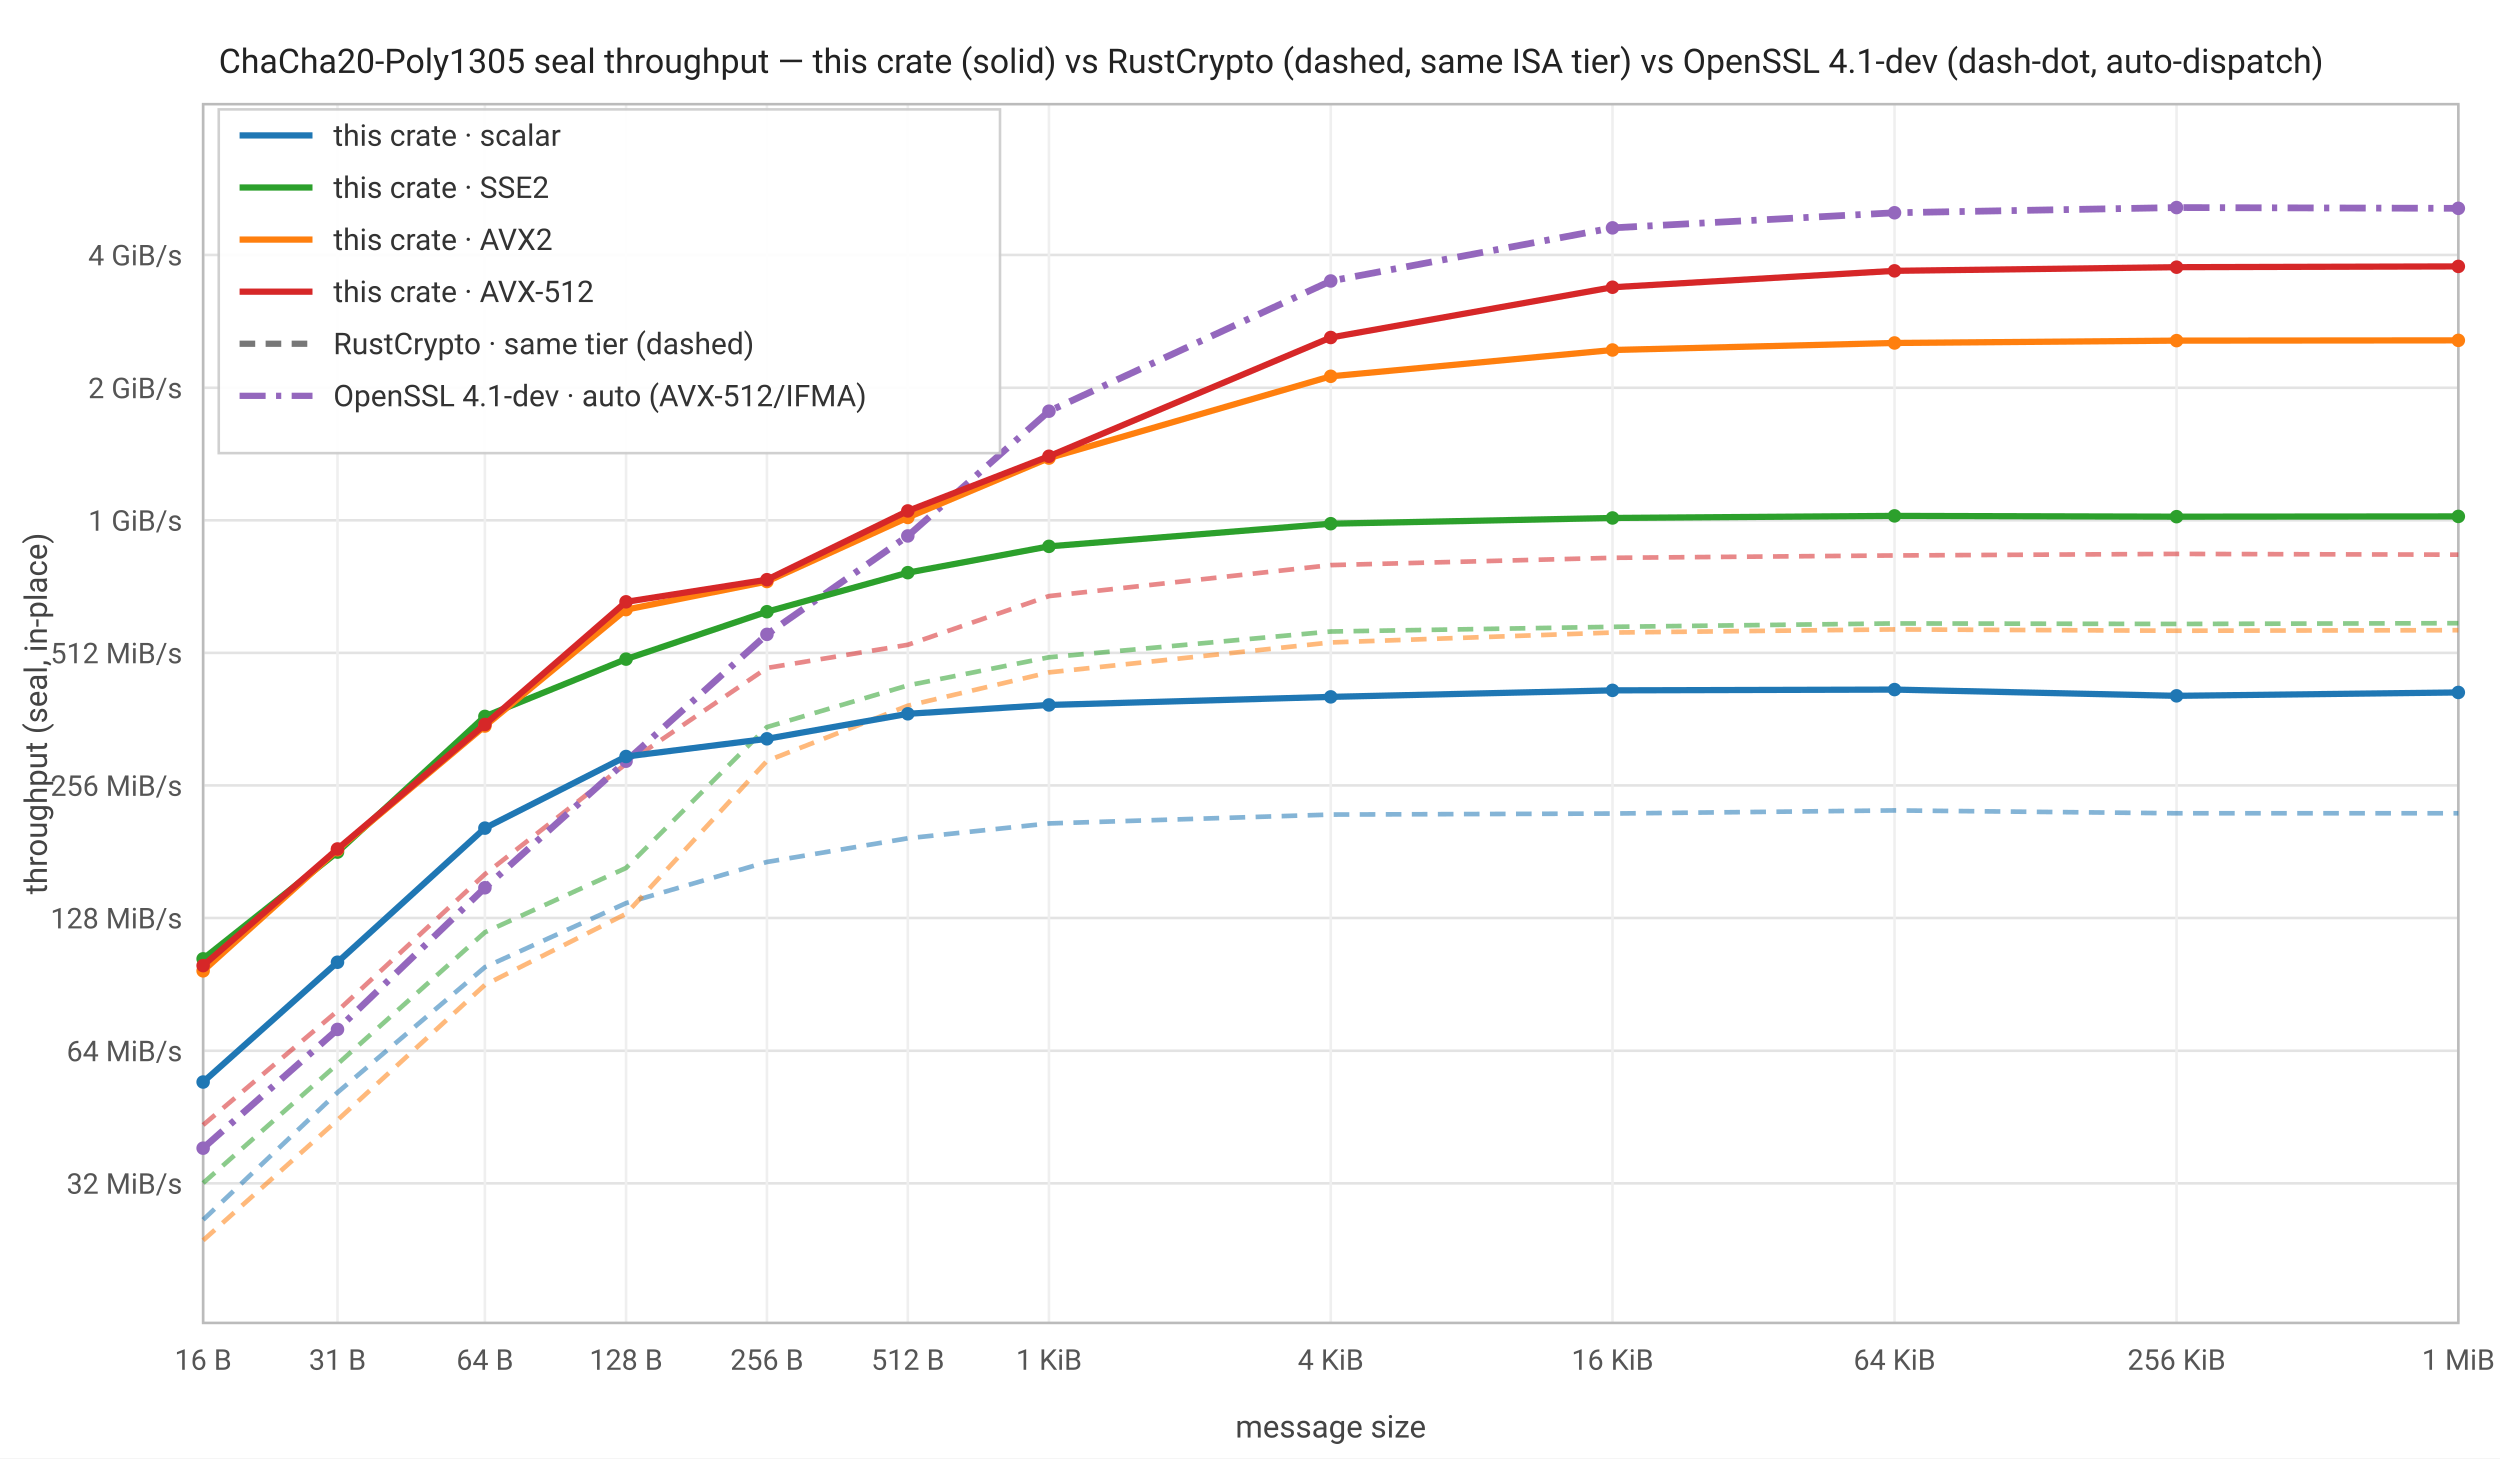
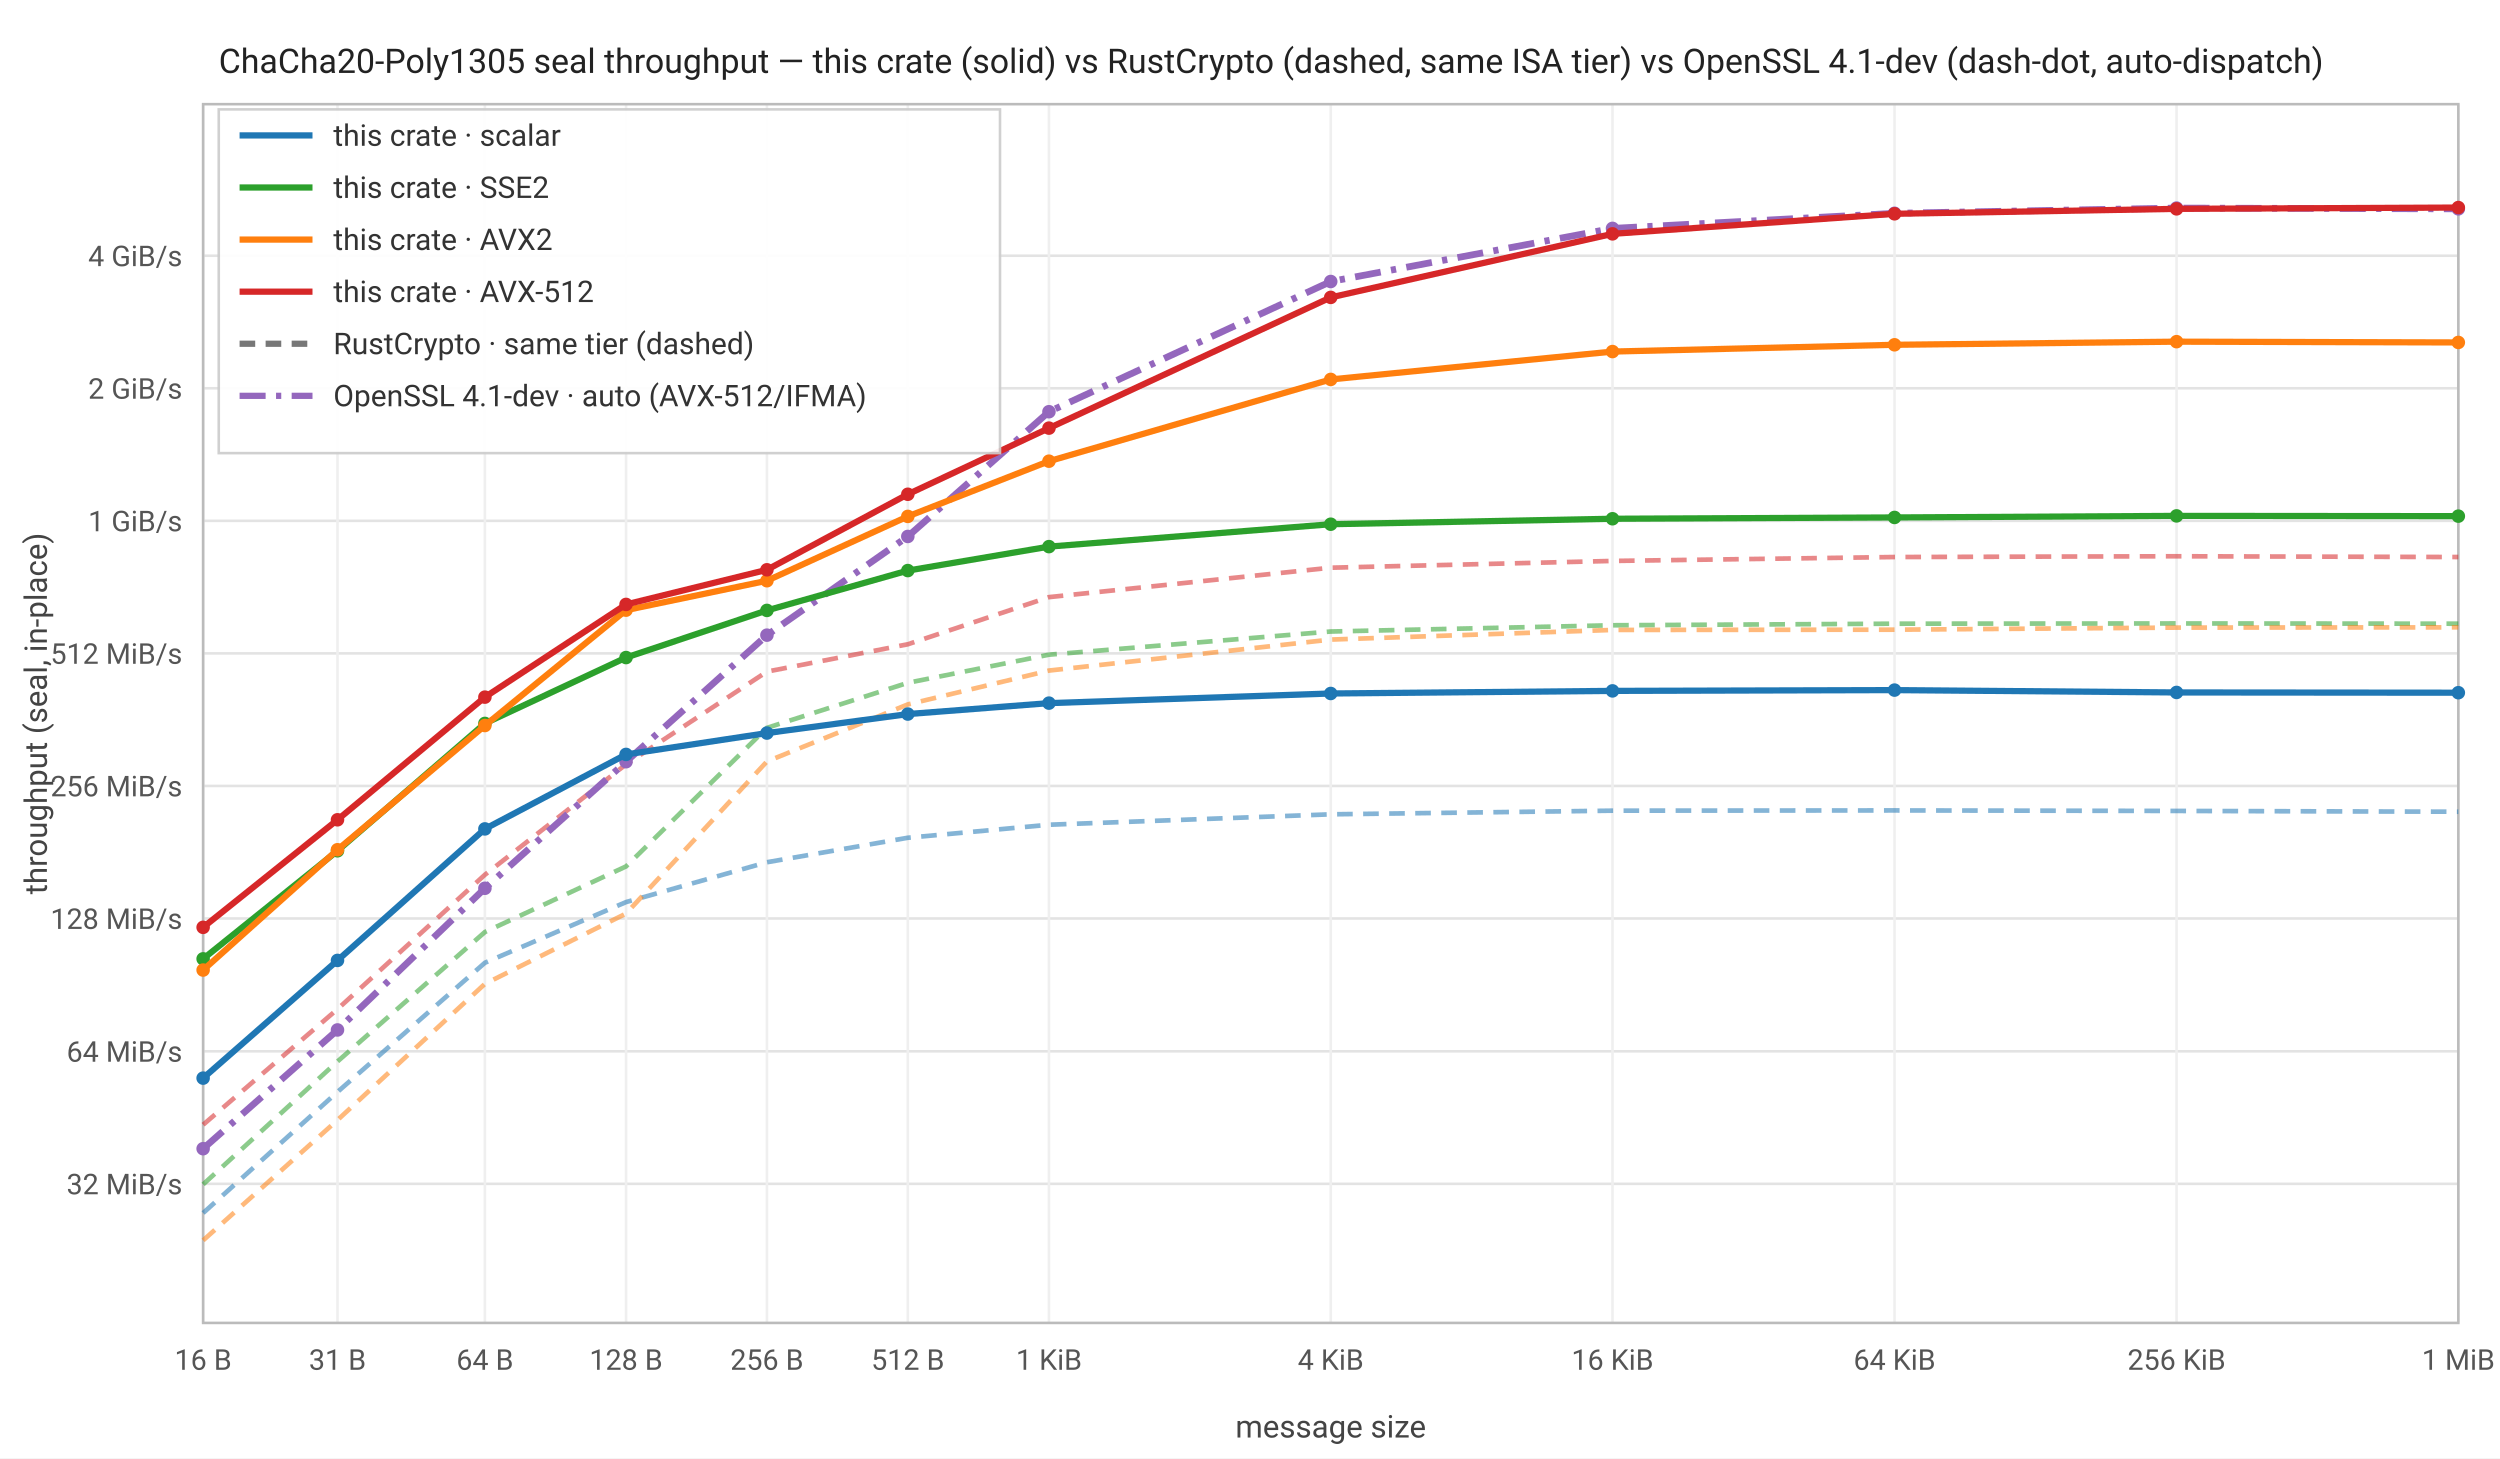
<svg xmlns="http://www.w3.org/2000/svg" width="960" height="560" viewBox="0 0 960 560">
  <rect width="960" height="560" fill="white" />
-   <line x1="78" y1="454.4" x2="944" y2="454.4" stroke="#e3e3e3" stroke-width="1" />
-   <text x="70.0" y="458.4" font-size="11" text-anchor="end" fill="#555" font-family="system-ui,-apple-system,Segoe UI,Roboto,sans-serif">32 MiB/s</text>
-   <line x1="78" y1="403.5" x2="944" y2="403.5" stroke="#e3e3e3" stroke-width="1" />
-   <text x="70.0" y="407.5" font-size="11" text-anchor="end" fill="#555" font-family="system-ui,-apple-system,Segoe UI,Roboto,sans-serif">64 MiB/s</text>
-   <line x1="78" y1="352.5" x2="944" y2="352.5" stroke="#e3e3e3" stroke-width="1" />
-   <text x="70.0" y="356.5" font-size="11" text-anchor="end" fill="#555" font-family="system-ui,-apple-system,Segoe UI,Roboto,sans-serif">128 MiB/s</text>
-   <line x1="78" y1="301.6" x2="944" y2="301.6" stroke="#e3e3e3" stroke-width="1" />
-   <text x="70.0" y="305.6" font-size="11" text-anchor="end" fill="#555" font-family="system-ui,-apple-system,Segoe UI,Roboto,sans-serif">256 MiB/s</text>
-   <line x1="78" y1="250.7" x2="944" y2="250.7" stroke="#e3e3e3" stroke-width="1" />
-   <text x="70.0" y="254.7" font-size="11" text-anchor="end" fill="#555" font-family="system-ui,-apple-system,Segoe UI,Roboto,sans-serif">512 MiB/s</text>
-   <line x1="78" y1="199.8" x2="944" y2="199.8" stroke="#e3e3e3" stroke-width="1" />
-   <text x="70.0" y="203.8" font-size="11" text-anchor="end" fill="#555" font-family="system-ui,-apple-system,Segoe UI,Roboto,sans-serif">1 GiB/s</text>
-   <line x1="78" y1="148.9" x2="944" y2="148.9" stroke="#e3e3e3" stroke-width="1" />
-   <text x="70.0" y="152.9" font-size="11" text-anchor="end" fill="#555" font-family="system-ui,-apple-system,Segoe UI,Roboto,sans-serif">2 GiB/s</text>
-   <line x1="78" y1="97.9" x2="944" y2="97.9" stroke="#e3e3e3" stroke-width="1" />
-   <text x="70.0" y="101.9" font-size="11" text-anchor="end" fill="#555" font-family="system-ui,-apple-system,Segoe UI,Roboto,sans-serif">4 GiB/s</text>
+   <line x1="78" y1="454.6" x2="944" y2="454.6" stroke="#e3e3e3" stroke-width="1" />
+   <text x="70.0" y="458.6" font-size="11" text-anchor="end" fill="#555" font-family="system-ui,-apple-system,Segoe UI,Roboto,sans-serif">32 MiB/s</text>
+   <line x1="78" y1="403.7" x2="944" y2="403.7" stroke="#e3e3e3" stroke-width="1" />
+   <text x="70.0" y="407.7" font-size="11" text-anchor="end" fill="#555" font-family="system-ui,-apple-system,Segoe UI,Roboto,sans-serif">64 MiB/s</text>
+   <line x1="78" y1="352.7" x2="944" y2="352.7" stroke="#e3e3e3" stroke-width="1" />
+   <text x="70.0" y="356.7" font-size="11" text-anchor="end" fill="#555" font-family="system-ui,-apple-system,Segoe UI,Roboto,sans-serif">128 MiB/s</text>
+   <line x1="78" y1="301.8" x2="944" y2="301.8" stroke="#e3e3e3" stroke-width="1" />
+   <text x="70.0" y="305.8" font-size="11" text-anchor="end" fill="#555" font-family="system-ui,-apple-system,Segoe UI,Roboto,sans-serif">256 MiB/s</text>
+   <line x1="78" y1="250.9" x2="944" y2="250.9" stroke="#e3e3e3" stroke-width="1" />
+   <text x="70.0" y="254.9" font-size="11" text-anchor="end" fill="#555" font-family="system-ui,-apple-system,Segoe UI,Roboto,sans-serif">512 MiB/s</text>
+   <line x1="78" y1="200.0" x2="944" y2="200.0" stroke="#e3e3e3" stroke-width="1" />
+   <text x="70.0" y="204.0" font-size="11" text-anchor="end" fill="#555" font-family="system-ui,-apple-system,Segoe UI,Roboto,sans-serif">1 GiB/s</text>
+   <line x1="78" y1="149.1" x2="944" y2="149.1" stroke="#e3e3e3" stroke-width="1" />
+   <text x="70.0" y="153.1" font-size="11" text-anchor="end" fill="#555" font-family="system-ui,-apple-system,Segoe UI,Roboto,sans-serif">2 GiB/s</text>
+   <line x1="78" y1="98.2" x2="944" y2="98.2" stroke="#e3e3e3" stroke-width="1" />
+   <text x="70.0" y="102.2" font-size="11" text-anchor="end" fill="#555" font-family="system-ui,-apple-system,Segoe UI,Roboto,sans-serif">4 GiB/s</text>
  <line x1="78.0" y1="40" x2="78.0" y2="508" stroke="#efefef" stroke-width="1" />
  <text x="78.0" y="526.0" font-size="11" text-anchor="middle" fill="#555" font-family="system-ui,-apple-system,Segoe UI,Roboto,sans-serif">16 B</text>
  <line x1="129.6" y1="40" x2="129.6" y2="508" stroke="#efefef" stroke-width="1" />
  <text x="129.6" y="526.0" font-size="11" text-anchor="middle" fill="#555" font-family="system-ui,-apple-system,Segoe UI,Roboto,sans-serif">31 B</text>
  <line x1="186.2" y1="40" x2="186.2" y2="508" stroke="#efefef" stroke-width="1" />
  <text x="186.2" y="526.0" font-size="11" text-anchor="middle" fill="#555" font-family="system-ui,-apple-system,Segoe UI,Roboto,sans-serif">64 B</text>
  <line x1="240.4" y1="40" x2="240.4" y2="508" stroke="#efefef" stroke-width="1" />
  <text x="240.4" y="526.0" font-size="11" text-anchor="middle" fill="#555" font-family="system-ui,-apple-system,Segoe UI,Roboto,sans-serif">128 B</text>
  <line x1="294.5" y1="40" x2="294.5" y2="508" stroke="#efefef" stroke-width="1" />
  <text x="294.5" y="526.0" font-size="11" text-anchor="middle" fill="#555" font-family="system-ui,-apple-system,Segoe UI,Roboto,sans-serif">256 B</text>
  <line x1="348.6" y1="40" x2="348.6" y2="508" stroke="#efefef" stroke-width="1" />
  <text x="348.6" y="526.0" font-size="11" text-anchor="middle" fill="#555" font-family="system-ui,-apple-system,Segoe UI,Roboto,sans-serif">512 B</text>
  <line x1="402.8" y1="40" x2="402.8" y2="508" stroke="#efefef" stroke-width="1" />
  <text x="402.8" y="526.0" font-size="11" text-anchor="middle" fill="#555" font-family="system-ui,-apple-system,Segoe UI,Roboto,sans-serif">1 KiB</text>
  <line x1="511.0" y1="40" x2="511.0" y2="508" stroke="#efefef" stroke-width="1" />
  <text x="511.0" y="526.0" font-size="11" text-anchor="middle" fill="#555" font-family="system-ui,-apple-system,Segoe UI,Roboto,sans-serif">4 KiB</text>
  <line x1="619.2" y1="40" x2="619.2" y2="508" stroke="#efefef" stroke-width="1" />
  <text x="619.2" y="526.0" font-size="11" text-anchor="middle" fill="#555" font-family="system-ui,-apple-system,Segoe UI,Roboto,sans-serif">16 KiB</text>
  <line x1="727.5" y1="40" x2="727.5" y2="508" stroke="#efefef" stroke-width="1" />
  <text x="727.5" y="526.0" font-size="11" text-anchor="middle" fill="#555" font-family="system-ui,-apple-system,Segoe UI,Roboto,sans-serif">64 KiB</text>
  <line x1="835.8" y1="40" x2="835.8" y2="508" stroke="#efefef" stroke-width="1" />
  <text x="835.8" y="526.0" font-size="11" text-anchor="middle" fill="#555" font-family="system-ui,-apple-system,Segoe UI,Roboto,sans-serif">256 KiB</text>
  <line x1="944.0" y1="40" x2="944.0" y2="508" stroke="#efefef" stroke-width="1" />
  <text x="944.0" y="526.0" font-size="11" text-anchor="middle" fill="#555" font-family="system-ui,-apple-system,Segoe UI,Roboto,sans-serif">1 MiB</text>
  <rect x="78" y="40" width="866" height="468" fill="none" stroke="#bbb" />
  <text x="511.0" y="552.0" font-size="12" text-anchor="middle" fill="#444" font-family="system-ui,-apple-system,Segoe UI,Roboto,sans-serif">message size</text>
  <text x="18.0" y="274.0" font-size="12" text-anchor="middle" fill="#444" font-family="system-ui,-apple-system,Segoe UI,Roboto,sans-serif" transform="rotate(-90 18 274.0)">throughput (seal, in-place)</text>
-   <polyline points="78.0,468.4 129.6,419.5 186.2,371.4 240.4,346.8 294.5,331.0 348.6,321.9 402.8,316.2 511.0,312.8 619.2,312.4 727.5,311.2 835.8,312.3 944.0,312.3" fill="none" stroke="#1f77b4" stroke-width="1.8" stroke-dasharray="6 4" opacity="0.55" />
-   <polyline points="78.0,454.3 129.6,408.6 186.2,358.0 240.4,333.3 294.5,279.2 348.6,263.2 402.8,252.4 511.0,242.5 619.2,240.7 727.5,239.4 835.8,239.6 944.0,239.3" fill="none" stroke="#2ca02c" stroke-width="1.8" stroke-dasharray="6 4" opacity="0.55" />
-   <polyline points="78.0,476.3 129.6,430.1 186.2,378.2 240.4,350.9 294.5,292.2 348.6,271.0 402.8,258.2 511.0,246.7 619.2,242.9 727.5,241.7 835.8,242.2 944.0,242.0" fill="none" stroke="#ff7f0e" stroke-width="1.8" stroke-dasharray="6 4" opacity="0.55" />
-   <polyline points="78.0,432.0 129.6,388.2 186.2,335.7 240.4,293.3 294.5,256.5 348.6,247.6 402.8,228.9 511.0,217.0 619.2,214.2 727.5,213.3 835.8,212.7 944.0,213.0" fill="none" stroke="#d62728" stroke-width="1.8" stroke-dasharray="6 4" opacity="0.55" />
-   <polyline points="78.0,440.9 129.6,395.3 186.2,340.9 240.4,292.3 294.5,243.6 348.6,205.8 402.8,157.9 511.0,107.9 619.2,87.5 727.5,81.7 835.8,79.7 944.0,80.0" fill="none" stroke="#9467bd" stroke-width="2.6" stroke-dasharray="10 4 2 4" opacity="1.0" />
-   <circle cx="78.0" cy="440.9" r="2.6" fill="#9467bd" opacity="1.0" />
-   <circle cx="129.6" cy="395.3" r="2.6" fill="#9467bd" opacity="1.0" />
-   <circle cx="186.2" cy="340.9" r="2.6" fill="#9467bd" opacity="1.0" />
-   <circle cx="240.4" cy="292.3" r="2.6" fill="#9467bd" opacity="1.0" />
-   <circle cx="294.5" cy="243.6" r="2.6" fill="#9467bd" opacity="1.0" />
-   <circle cx="348.6" cy="205.8" r="2.6" fill="#9467bd" opacity="1.0" />
-   <circle cx="402.8" cy="157.9" r="2.6" fill="#9467bd" opacity="1.0" />
-   <circle cx="511.0" cy="107.9" r="2.6" fill="#9467bd" opacity="1.0" />
-   <circle cx="619.2" cy="87.5" r="2.6" fill="#9467bd" opacity="1.0" />
-   <circle cx="727.5" cy="81.7" r="2.6" fill="#9467bd" opacity="1.0" />
-   <circle cx="835.8" cy="79.7" r="2.6" fill="#9467bd" opacity="1.0" />
-   <circle cx="944.0" cy="80.0" r="2.6" fill="#9467bd" opacity="1.0" />
-   <polyline points="78.0,415.5 129.6,369.5 186.2,318.0 240.4,290.5 294.5,283.7 348.6,274.1 402.8,270.7 511.0,267.6 619.2,265.1 727.5,264.8 835.8,267.2 944.0,265.9" fill="none" stroke="#1f77b4" stroke-width="2.4" opacity="1.0" />
-   <circle cx="78.0" cy="415.5" r="2.6" fill="#1f77b4" opacity="1.0" />
-   <circle cx="129.6" cy="369.5" r="2.6" fill="#1f77b4" opacity="1.0" />
-   <circle cx="186.2" cy="318.0" r="2.6" fill="#1f77b4" opacity="1.0" />
-   <circle cx="240.4" cy="290.5" r="2.6" fill="#1f77b4" opacity="1.0" />
-   <circle cx="294.5" cy="283.7" r="2.6" fill="#1f77b4" opacity="1.0" />
-   <circle cx="348.6" cy="274.1" r="2.6" fill="#1f77b4" opacity="1.0" />
-   <circle cx="402.8" cy="270.7" r="2.6" fill="#1f77b4" opacity="1.0" />
-   <circle cx="511.0" cy="267.6" r="2.6" fill="#1f77b4" opacity="1.0" />
-   <circle cx="619.2" cy="265.1" r="2.6" fill="#1f77b4" opacity="1.0" />
-   <circle cx="727.5" cy="264.8" r="2.6" fill="#1f77b4" opacity="1.0" />
-   <circle cx="835.8" cy="267.2" r="2.6" fill="#1f77b4" opacity="1.0" />
-   <circle cx="944.0" cy="265.9" r="2.6" fill="#1f77b4" opacity="1.0" />
-   <polyline points="78.0,368.2 129.6,327.2 186.2,275.1 240.4,253.1 294.5,234.9 348.6,219.9 402.8,209.8 511.0,201.1 619.2,198.9 727.5,198.1 835.8,198.4 944.0,198.3" fill="none" stroke="#2ca02c" stroke-width="2.4" opacity="1.0" />
+   <polyline points="78.0,465.8 129.6,419.3 186.2,369.7 240.4,346.4 294.5,331.1 348.6,321.7 402.8,316.7 511.0,312.7 619.2,311.3 727.5,311.2 835.8,311.4 944.0,311.7" fill="none" stroke="#1f77b4" stroke-width="1.8" stroke-dasharray="6 4" opacity="0.55" />
+   <polyline points="78.0,454.8 129.6,407.6 186.2,357.9 240.4,332.7 294.5,279.5 348.6,262.2 402.8,251.4 511.0,242.5 619.2,240.1 727.5,239.5 835.8,239.4 944.0,239.5" fill="none" stroke="#2ca02c" stroke-width="1.8" stroke-dasharray="6 4" opacity="0.55" />
+   <polyline points="78.0,476.3 129.6,430.1 186.2,377.8 240.4,350.8 294.5,292.4 348.6,270.5 402.8,257.5 511.0,245.6 619.2,241.9 727.5,241.8 835.8,241.0 944.0,240.9" fill="none" stroke="#ff7f0e" stroke-width="1.8" stroke-dasharray="6 4" opacity="0.55" />
+   <polyline points="78.0,431.9 129.6,387.5 186.2,335.9 240.4,293.5 294.5,257.9 348.6,247.4 402.8,229.3 511.0,218.0 619.2,215.4 727.5,213.9 835.8,213.6 944.0,213.9" fill="none" stroke="#d62728" stroke-width="1.8" stroke-dasharray="6 4" opacity="0.55" />
+   <polyline points="78.0,441.1 129.6,395.5 186.2,341.1 240.4,292.5 294.5,243.9 348.6,206.0 402.8,158.1 511.0,108.1 619.2,87.7 727.5,81.9 835.8,79.9 944.0,80.2" fill="none" stroke="#9467bd" stroke-width="2.6" stroke-dasharray="10 4 2 4" opacity="1.0" />
+   <circle cx="78.0" cy="441.1" r="2.6" fill="#9467bd" opacity="1.0" />
+   <circle cx="129.6" cy="395.5" r="2.6" fill="#9467bd" opacity="1.0" />
+   <circle cx="186.2" cy="341.1" r="2.6" fill="#9467bd" opacity="1.0" />
+   <circle cx="240.4" cy="292.5" r="2.6" fill="#9467bd" opacity="1.0" />
+   <circle cx="294.5" cy="243.9" r="2.6" fill="#9467bd" opacity="1.0" />
+   <circle cx="348.6" cy="206.0" r="2.6" fill="#9467bd" opacity="1.0" />
+   <circle cx="402.8" cy="158.1" r="2.6" fill="#9467bd" opacity="1.0" />
+   <circle cx="511.0" cy="108.1" r="2.6" fill="#9467bd" opacity="1.0" />
+   <circle cx="619.2" cy="87.7" r="2.6" fill="#9467bd" opacity="1.0" />
+   <circle cx="727.5" cy="81.9" r="2.6" fill="#9467bd" opacity="1.0" />
+   <circle cx="835.8" cy="79.9" r="2.6" fill="#9467bd" opacity="1.0" />
+   <circle cx="944.0" cy="80.2" r="2.6" fill="#9467bd" opacity="1.0" />
+   <polyline points="78.0,414.0 129.6,368.8 186.2,318.3 240.4,289.7 294.5,281.5 348.6,274.2 402.8,270.0 511.0,266.3 619.2,265.3 727.5,265.0 835.8,265.9 944.0,266.0" fill="none" stroke="#1f77b4" stroke-width="2.4" opacity="1.0" />
+   <circle cx="78.0" cy="414.0" r="2.6" fill="#1f77b4" opacity="1.0" />
+   <circle cx="129.6" cy="368.8" r="2.6" fill="#1f77b4" opacity="1.0" />
+   <circle cx="186.2" cy="318.3" r="2.6" fill="#1f77b4" opacity="1.0" />
+   <circle cx="240.4" cy="289.7" r="2.6" fill="#1f77b4" opacity="1.0" />
+   <circle cx="294.5" cy="281.5" r="2.6" fill="#1f77b4" opacity="1.0" />
+   <circle cx="348.6" cy="274.2" r="2.6" fill="#1f77b4" opacity="1.0" />
+   <circle cx="402.8" cy="270.0" r="2.6" fill="#1f77b4" opacity="1.0" />
+   <circle cx="511.0" cy="266.3" r="2.6" fill="#1f77b4" opacity="1.0" />
+   <circle cx="619.2" cy="265.3" r="2.6" fill="#1f77b4" opacity="1.0" />
+   <circle cx="727.5" cy="265.0" r="2.6" fill="#1f77b4" opacity="1.0" />
+   <circle cx="835.8" cy="265.9" r="2.6" fill="#1f77b4" opacity="1.0" />
+   <circle cx="944.0" cy="266.0" r="2.6" fill="#1f77b4" opacity="1.0" />
+   <polyline points="78.0,368.2 129.6,326.7 186.2,277.8 240.4,252.5 294.5,234.4 348.6,219.1 402.8,209.9 511.0,201.3 619.2,199.2 727.5,198.7 835.8,198.1 944.0,198.2" fill="none" stroke="#2ca02c" stroke-width="2.4" opacity="1.0" />
  <circle cx="78.0" cy="368.2" r="2.6" fill="#2ca02c" opacity="1.0" />
-   <circle cx="129.6" cy="327.2" r="2.6" fill="#2ca02c" opacity="1.0" />
-   <circle cx="186.2" cy="275.1" r="2.6" fill="#2ca02c" opacity="1.0" />
-   <circle cx="240.4" cy="253.1" r="2.6" fill="#2ca02c" opacity="1.0" />
-   <circle cx="294.5" cy="234.9" r="2.6" fill="#2ca02c" opacity="1.0" />
-   <circle cx="348.6" cy="219.9" r="2.6" fill="#2ca02c" opacity="1.0" />
-   <circle cx="402.8" cy="209.8" r="2.6" fill="#2ca02c" opacity="1.0" />
-   <circle cx="511.0" cy="201.1" r="2.6" fill="#2ca02c" opacity="1.0" />
-   <circle cx="619.2" cy="198.9" r="2.6" fill="#2ca02c" opacity="1.0" />
-   <circle cx="727.5" cy="198.1" r="2.6" fill="#2ca02c" opacity="1.0" />
-   <circle cx="835.8" cy="198.4" r="2.6" fill="#2ca02c" opacity="1.0" />
-   <circle cx="944.0" cy="198.3" r="2.6" fill="#2ca02c" opacity="1.0" />
-   <polyline points="78.0,372.8 129.6,326.3 186.2,278.8 240.4,234.1 294.5,223.3 348.6,198.7 402.8,175.9 511.0,144.5 619.2,134.4 727.5,131.7 835.8,130.8 944.0,130.7" fill="none" stroke="#ff7f0e" stroke-width="2.4" opacity="1.0" />
-   <circle cx="78.0" cy="372.8" r="2.6" fill="#ff7f0e" opacity="1.0" />
+   <circle cx="129.6" cy="326.7" r="2.6" fill="#2ca02c" opacity="1.0" />
+   <circle cx="186.2" cy="277.8" r="2.6" fill="#2ca02c" opacity="1.0" />
+   <circle cx="240.4" cy="252.5" r="2.6" fill="#2ca02c" opacity="1.0" />
+   <circle cx="294.5" cy="234.4" r="2.6" fill="#2ca02c" opacity="1.0" />
+   <circle cx="348.6" cy="219.1" r="2.6" fill="#2ca02c" opacity="1.0" />
+   <circle cx="402.8" cy="209.9" r="2.6" fill="#2ca02c" opacity="1.0" />
+   <circle cx="511.0" cy="201.3" r="2.6" fill="#2ca02c" opacity="1.0" />
+   <circle cx="619.2" cy="199.2" r="2.6" fill="#2ca02c" opacity="1.0" />
+   <circle cx="727.5" cy="198.7" r="2.6" fill="#2ca02c" opacity="1.0" />
+   <circle cx="835.8" cy="198.1" r="2.6" fill="#2ca02c" opacity="1.0" />
+   <circle cx="944.0" cy="198.2" r="2.6" fill="#2ca02c" opacity="1.0" />
+   <polyline points="78.0,372.5 129.6,326.3 186.2,278.6 240.4,234.3 294.5,223.0 348.6,198.3 402.8,177.1 511.0,145.7 619.2,135.0 727.5,132.4 835.8,131.2 944.0,131.5" fill="none" stroke="#ff7f0e" stroke-width="2.4" opacity="1.0" />
+   <circle cx="78.0" cy="372.5" r="2.6" fill="#ff7f0e" opacity="1.0" />
  <circle cx="129.6" cy="326.3" r="2.6" fill="#ff7f0e" opacity="1.0" />
-   <circle cx="186.2" cy="278.8" r="2.6" fill="#ff7f0e" opacity="1.0" />
-   <circle cx="240.4" cy="234.1" r="2.6" fill="#ff7f0e" opacity="1.0" />
-   <circle cx="294.5" cy="223.3" r="2.6" fill="#ff7f0e" opacity="1.0" />
-   <circle cx="348.6" cy="198.7" r="2.6" fill="#ff7f0e" opacity="1.0" />
-   <circle cx="402.8" cy="175.9" r="2.6" fill="#ff7f0e" opacity="1.0" />
-   <circle cx="511.0" cy="144.5" r="2.6" fill="#ff7f0e" opacity="1.0" />
-   <circle cx="619.2" cy="134.4" r="2.6" fill="#ff7f0e" opacity="1.0" />
-   <circle cx="727.5" cy="131.7" r="2.6" fill="#ff7f0e" opacity="1.0" />
-   <circle cx="835.8" cy="130.8" r="2.6" fill="#ff7f0e" opacity="1.0" />
-   <circle cx="944.0" cy="130.7" r="2.6" fill="#ff7f0e" opacity="1.0" />
-   <polyline points="78.0,370.8 129.6,326.0 186.2,278.2 240.4,231.1 294.5,222.6 348.6,196.2 402.8,175.2 511.0,129.6 619.2,110.3 727.5,104.0 835.8,102.6 944.0,102.3" fill="none" stroke="#d62728" stroke-width="2.4" opacity="1.0" />
-   <circle cx="78.0" cy="370.8" r="2.6" fill="#d62728" opacity="1.0" />
-   <circle cx="129.6" cy="326.0" r="2.6" fill="#d62728" opacity="1.0" />
-   <circle cx="186.2" cy="278.2" r="2.6" fill="#d62728" opacity="1.0" />
-   <circle cx="240.4" cy="231.1" r="2.6" fill="#d62728" opacity="1.0" />
-   <circle cx="294.5" cy="222.6" r="2.6" fill="#d62728" opacity="1.0" />
-   <circle cx="348.6" cy="196.2" r="2.6" fill="#d62728" opacity="1.0" />
-   <circle cx="402.8" cy="175.2" r="2.6" fill="#d62728" opacity="1.0" />
-   <circle cx="511.0" cy="129.6" r="2.6" fill="#d62728" opacity="1.0" />
-   <circle cx="619.2" cy="110.3" r="2.6" fill="#d62728" opacity="1.0" />
-   <circle cx="727.5" cy="104.0" r="2.6" fill="#d62728" opacity="1.0" />
-   <circle cx="835.8" cy="102.6" r="2.6" fill="#d62728" opacity="1.0" />
-   <circle cx="944.0" cy="102.3" r="2.6" fill="#d62728" opacity="1.0" />
+   <circle cx="186.2" cy="278.6" r="2.6" fill="#ff7f0e" opacity="1.0" />
+   <circle cx="240.4" cy="234.3" r="2.6" fill="#ff7f0e" opacity="1.0" />
+   <circle cx="294.5" cy="223.0" r="2.6" fill="#ff7f0e" opacity="1.0" />
+   <circle cx="348.6" cy="198.3" r="2.6" fill="#ff7f0e" opacity="1.0" />
+   <circle cx="402.8" cy="177.1" r="2.6" fill="#ff7f0e" opacity="1.0" />
+   <circle cx="511.0" cy="145.7" r="2.6" fill="#ff7f0e" opacity="1.0" />
+   <circle cx="619.2" cy="135.0" r="2.6" fill="#ff7f0e" opacity="1.0" />
+   <circle cx="727.5" cy="132.4" r="2.6" fill="#ff7f0e" opacity="1.0" />
+   <circle cx="835.8" cy="131.2" r="2.6" fill="#ff7f0e" opacity="1.0" />
+   <circle cx="944.0" cy="131.5" r="2.6" fill="#ff7f0e" opacity="1.0" />
+   <polyline points="78.0,356.1 129.6,314.8 186.2,267.7 240.4,232.1 294.5,218.8 348.6,189.8 402.8,164.4 511.0,114.2 619.2,89.8 727.5,82.1 835.8,80.2 944.0,79.7" fill="none" stroke="#d62728" stroke-width="2.4" opacity="1.0" />
+   <circle cx="78.0" cy="356.1" r="2.6" fill="#d62728" opacity="1.0" />
+   <circle cx="129.6" cy="314.8" r="2.6" fill="#d62728" opacity="1.0" />
+   <circle cx="186.2" cy="267.7" r="2.6" fill="#d62728" opacity="1.0" />
+   <circle cx="240.4" cy="232.1" r="2.6" fill="#d62728" opacity="1.0" />
+   <circle cx="294.5" cy="218.8" r="2.6" fill="#d62728" opacity="1.0" />
+   <circle cx="348.6" cy="189.8" r="2.6" fill="#d62728" opacity="1.0" />
+   <circle cx="402.8" cy="164.4" r="2.6" fill="#d62728" opacity="1.0" />
+   <circle cx="511.0" cy="114.2" r="2.6" fill="#d62728" opacity="1.0" />
+   <circle cx="619.2" cy="89.8" r="2.6" fill="#d62728" opacity="1.0" />
+   <circle cx="727.5" cy="82.1" r="2.6" fill="#d62728" opacity="1.0" />
+   <circle cx="835.8" cy="80.2" r="2.6" fill="#d62728" opacity="1.0" />
+   <circle cx="944.0" cy="79.7" r="2.6" fill="#d62728" opacity="1.0" />
  <text x="84.0" y="28.0" font-size="13" text-anchor="start" fill="#222" font-family="system-ui,-apple-system,Segoe UI,Roboto,sans-serif">ChaCha20-Poly1305 seal throughput — this crate (solid) vs RustCrypto (dashed, same ISA tier) vs OpenSSL 4.1-dev (dash-dot, auto-dispatch)</text>
  <rect x="84" y="42" width="300" height="132" fill="white" stroke="#ccc" opacity="0.92" />
  <line x1="92" y1="52" x2="120" y2="52" stroke="#1f77b4" stroke-width="2.4" />
  <text x="128.0" y="56.0" font-size="11.5" text-anchor="start" fill="#333" font-family="system-ui,-apple-system,Segoe UI,Roboto,sans-serif">this crate · scalar</text>
  <line x1="92" y1="72" x2="120" y2="72" stroke="#2ca02c" stroke-width="2.4" />
  <text x="128.0" y="76.0" font-size="11.5" text-anchor="start" fill="#333" font-family="system-ui,-apple-system,Segoe UI,Roboto,sans-serif">this crate · SSE2</text>
  <line x1="92" y1="92" x2="120" y2="92" stroke="#ff7f0e" stroke-width="2.4" />
  <text x="128.0" y="96.0" font-size="11.5" text-anchor="start" fill="#333" font-family="system-ui,-apple-system,Segoe UI,Roboto,sans-serif">this crate · AVX2</text>
  <line x1="92" y1="112" x2="120" y2="112" stroke="#d62728" stroke-width="2.4" />
  <text x="128.0" y="116.0" font-size="11.5" text-anchor="start" fill="#333" font-family="system-ui,-apple-system,Segoe UI,Roboto,sans-serif">this crate · AVX-512</text>
  <line x1="92" y1="132" x2="120" y2="132" stroke="#777" stroke-width="2.4" stroke-dasharray="6 4" />
  <text x="128.0" y="136.0" font-size="11.5" text-anchor="start" fill="#333" font-family="system-ui,-apple-system,Segoe UI,Roboto,sans-serif">RustCrypto · same tier (dashed)</text>
  <line x1="92" y1="152" x2="120" y2="152" stroke="#9467bd" stroke-width="2.4" stroke-dasharray="10 4 2 4" />
  <text x="128.0" y="156.0" font-size="11.5" text-anchor="start" fill="#333" font-family="system-ui,-apple-system,Segoe UI,Roboto,sans-serif">OpenSSL 4.1-dev · auto (AVX-512/IFMA)</text>
</svg>
